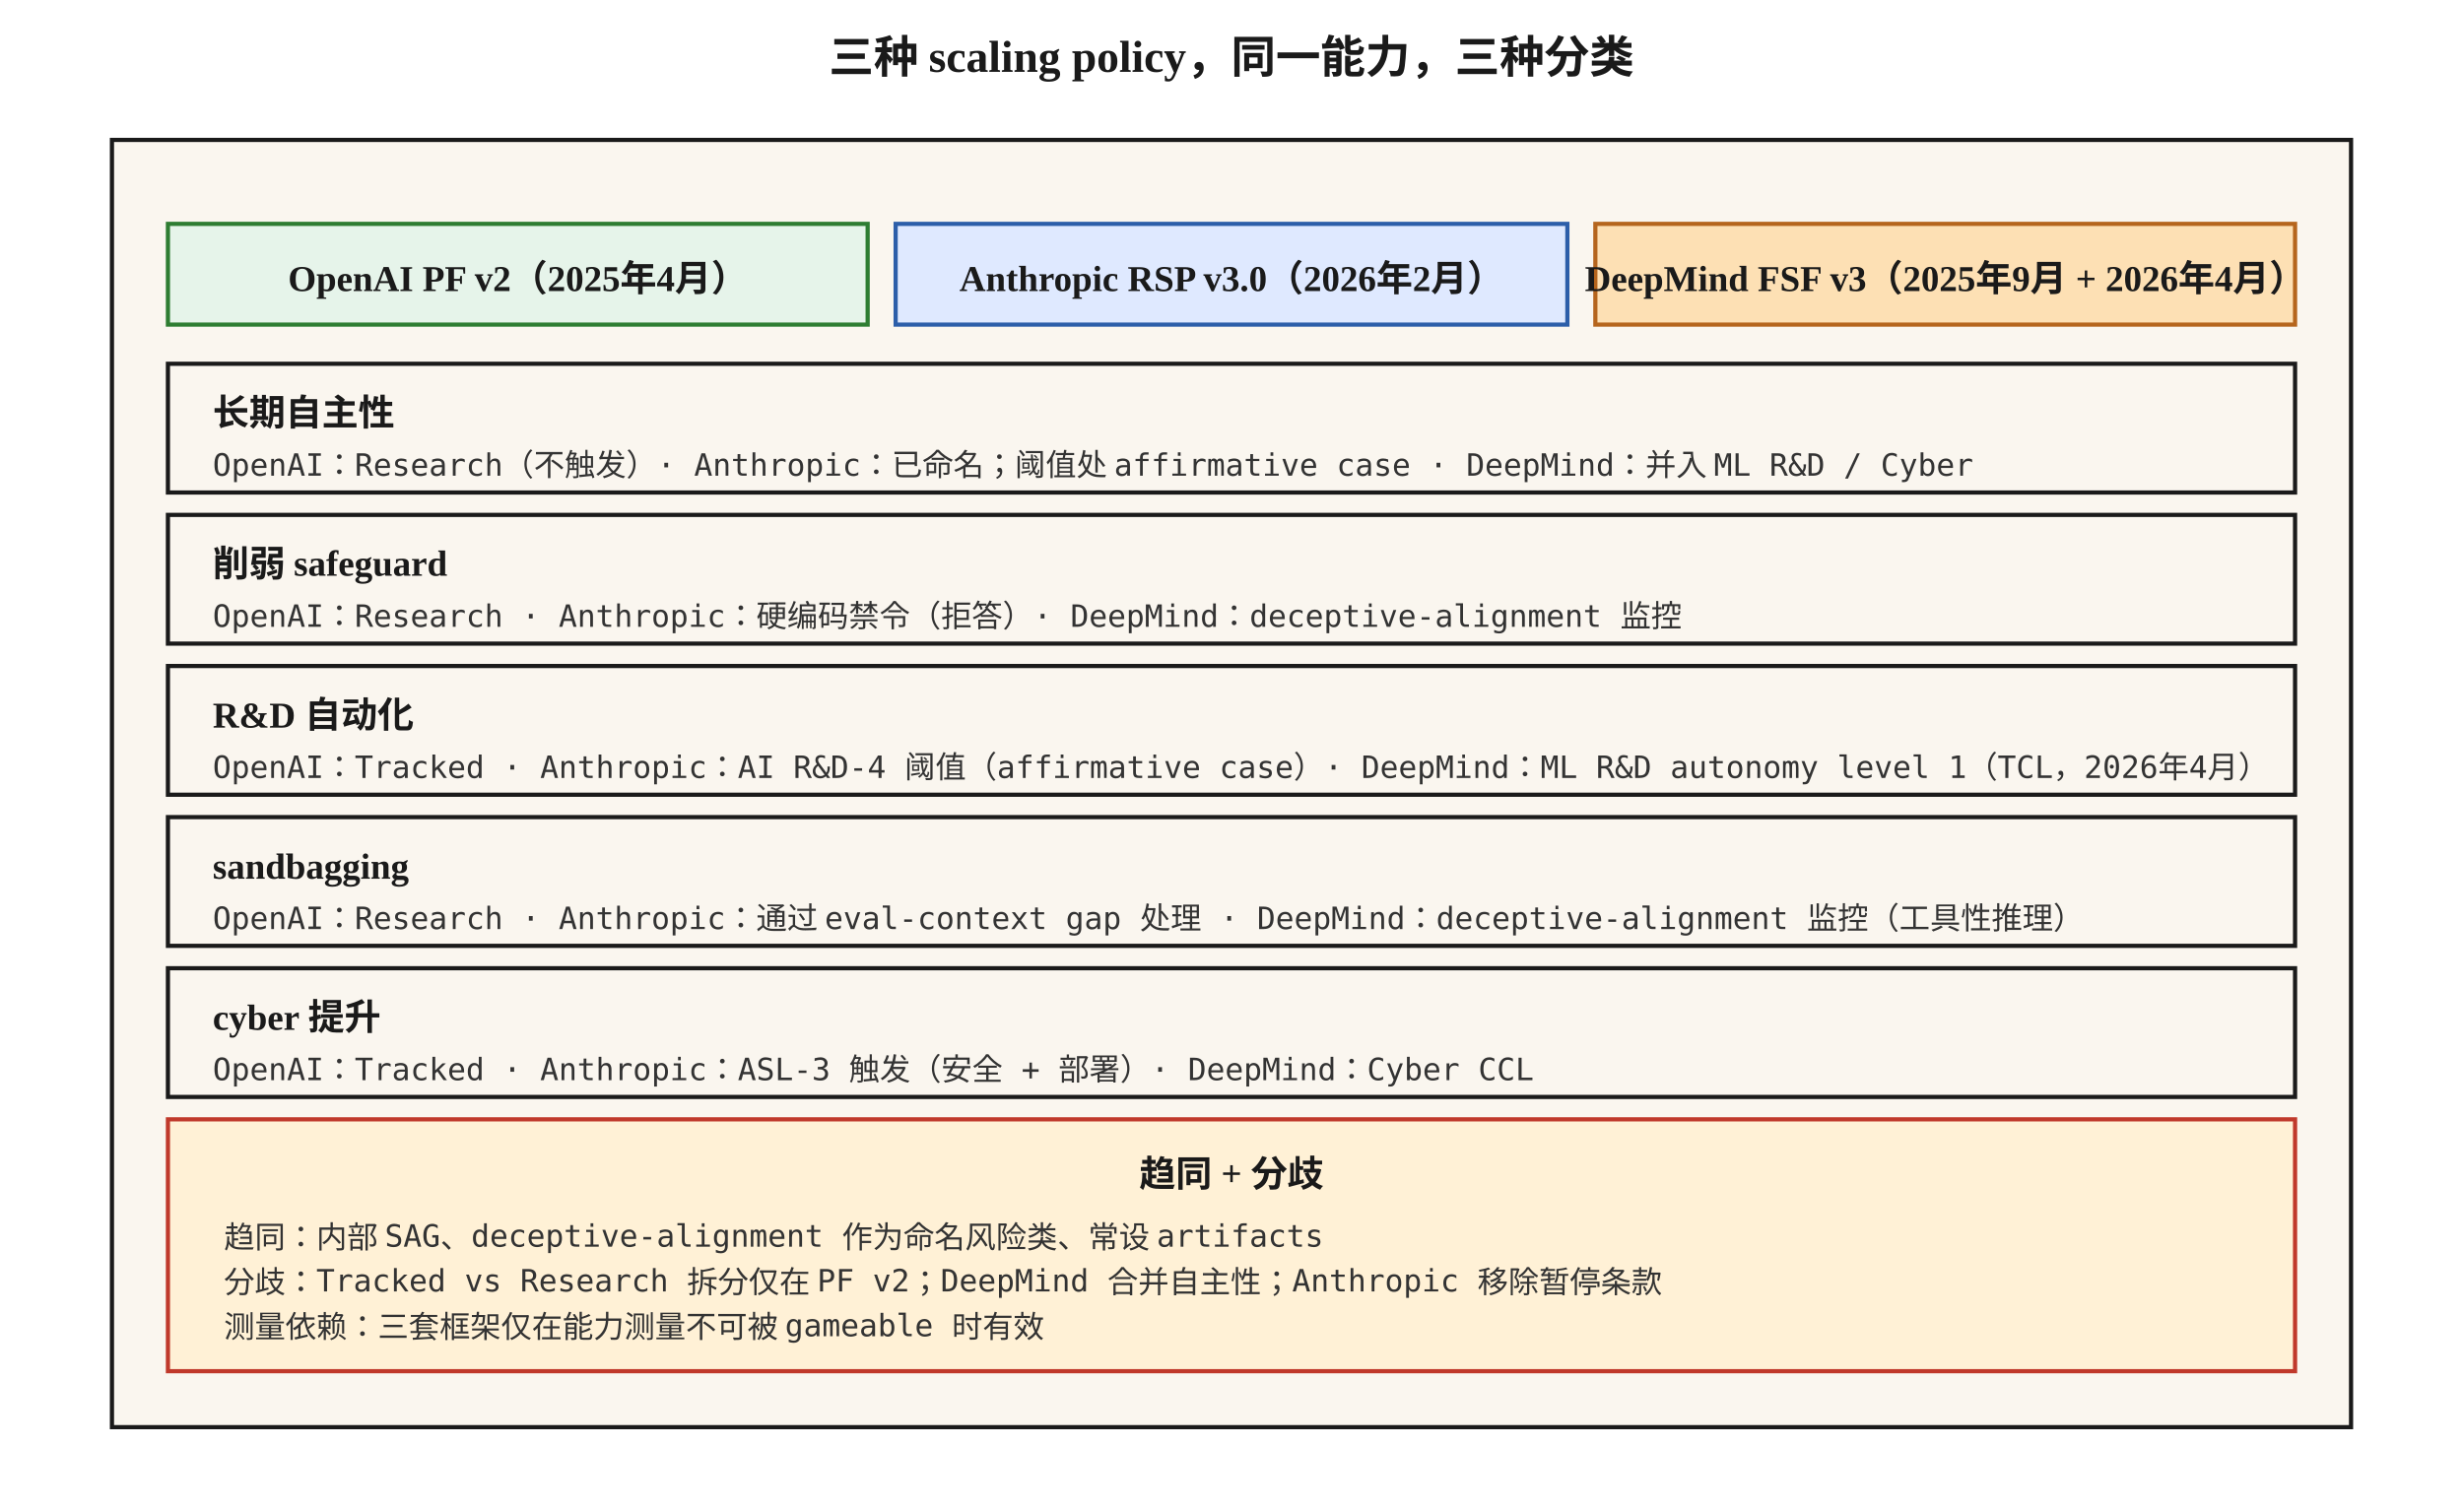
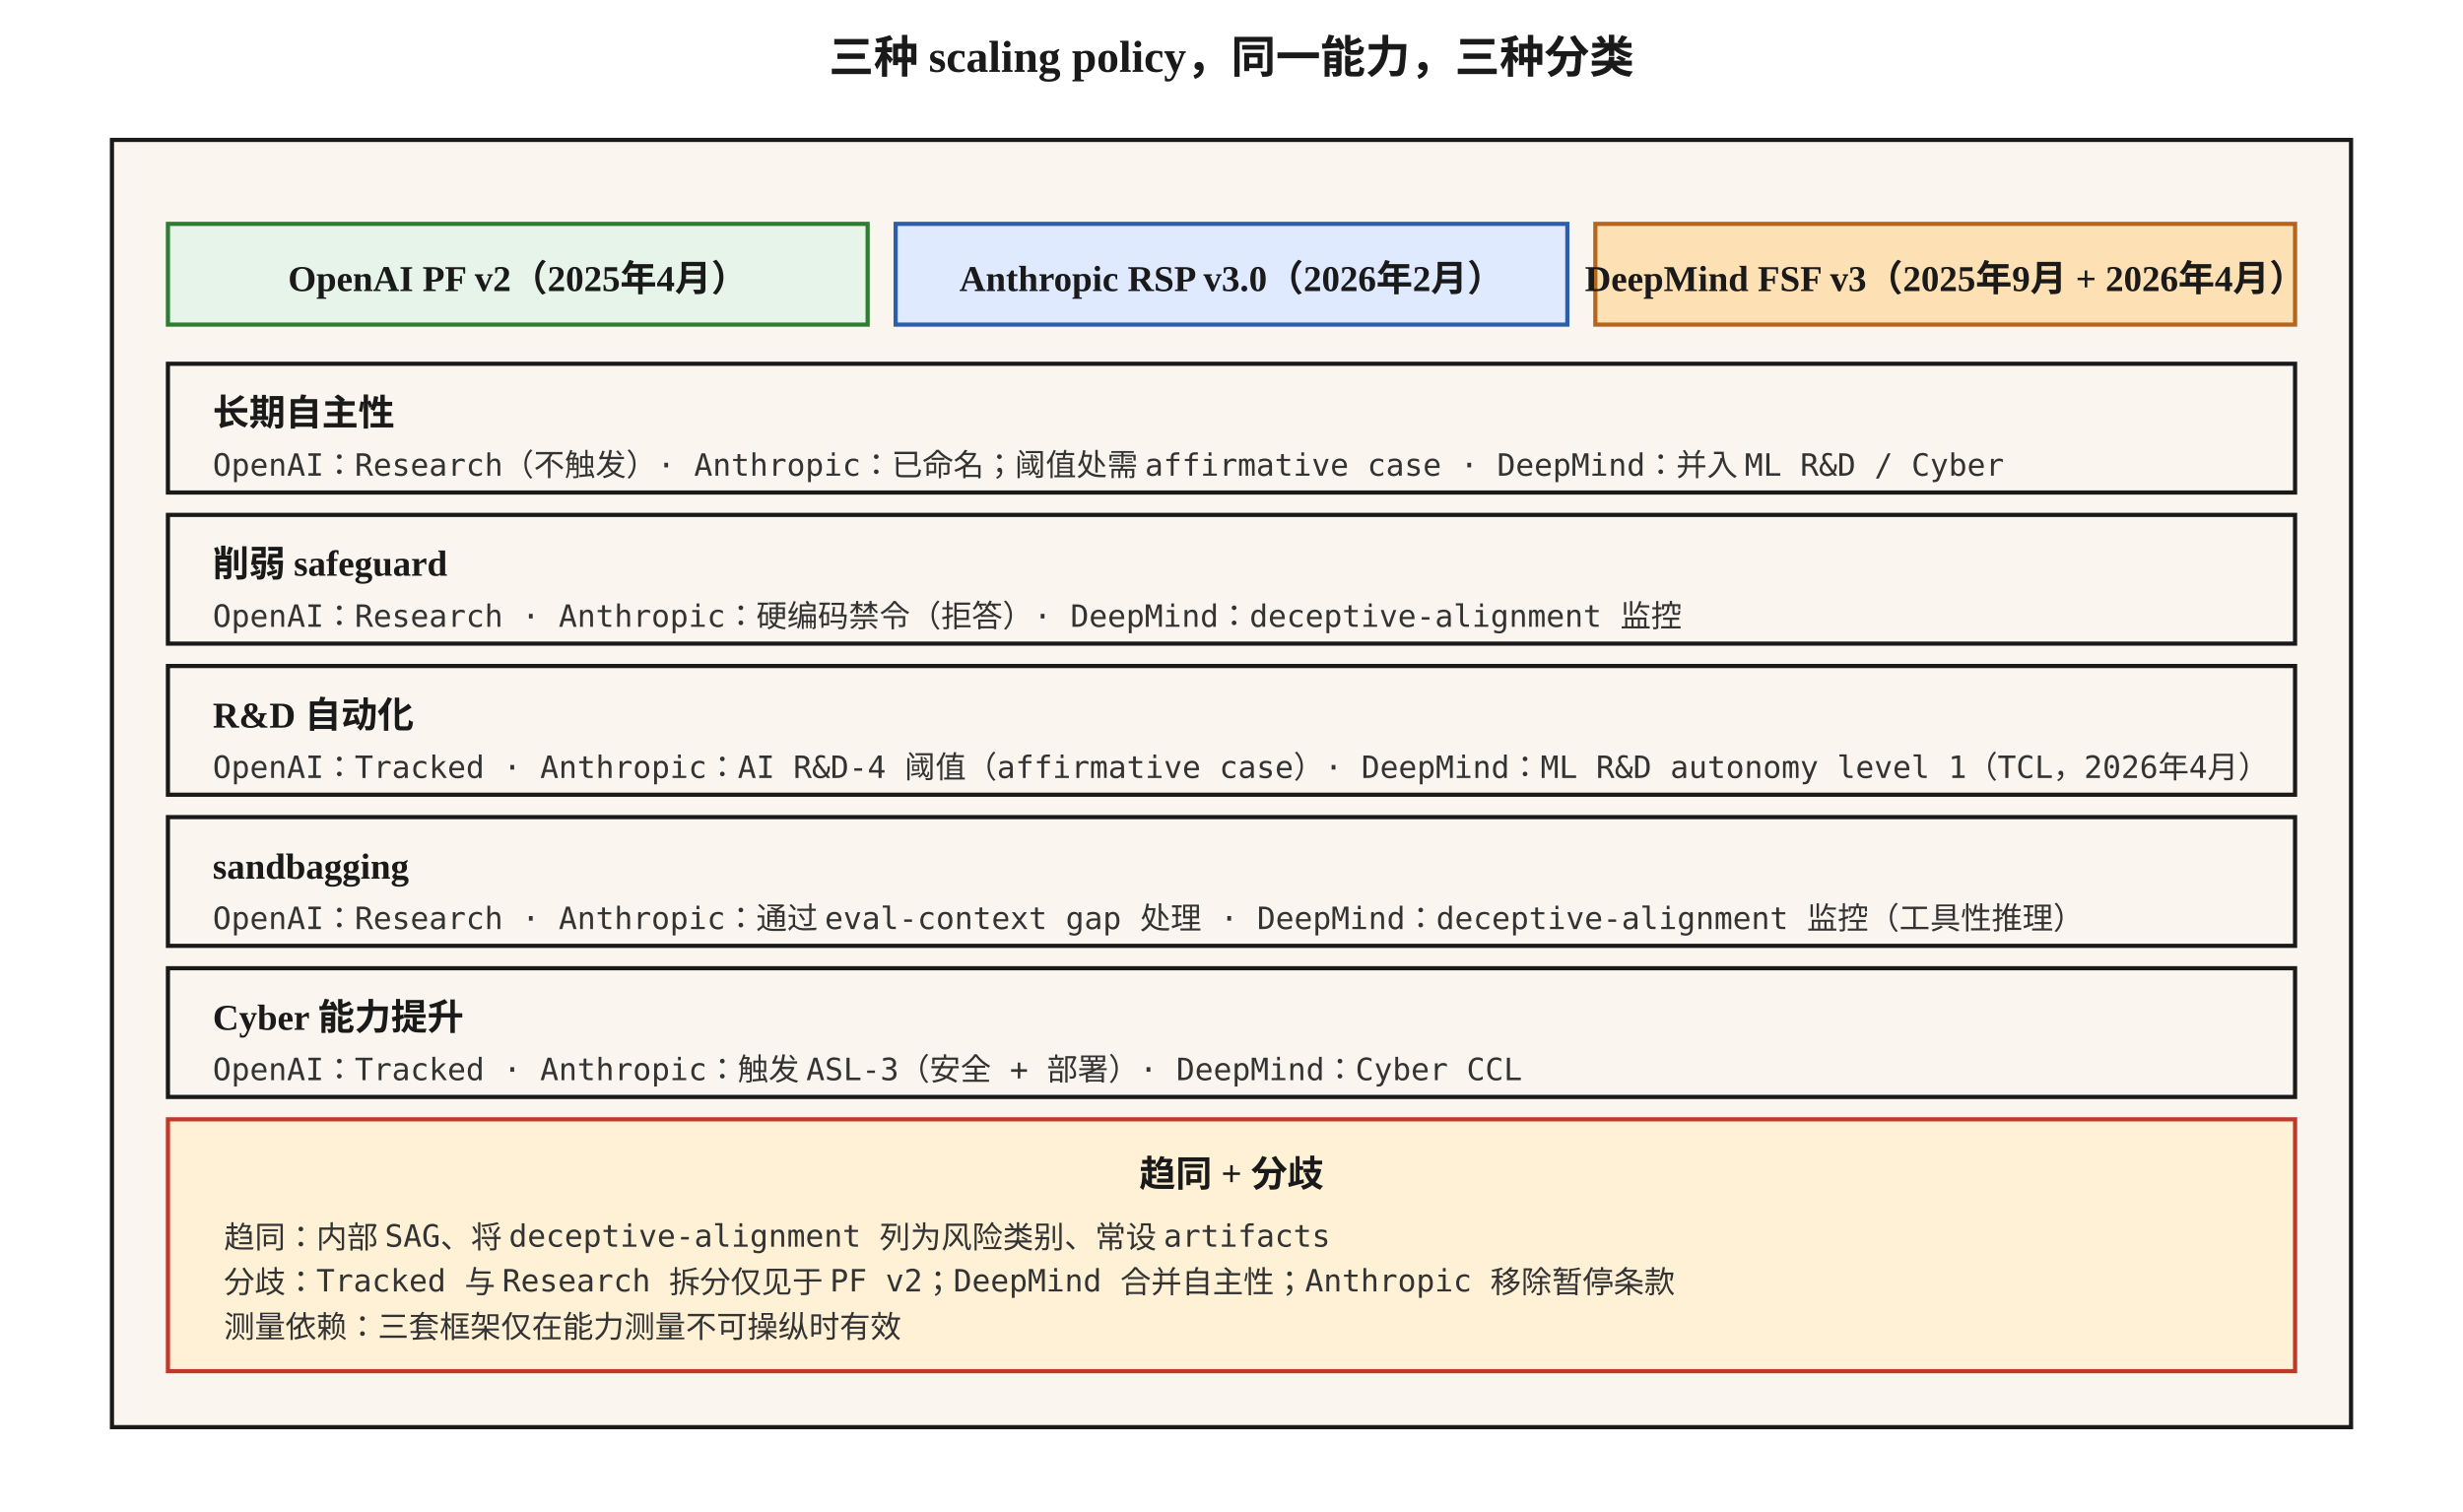
<svg xmlns="http://www.w3.org/2000/svg" viewBox="0 0 880 540" font-family="Georgia, 'Times New Roman', serif">
  <defs>
    <style>
      .box { fill: #faf6ef; stroke: #1a1a1a; stroke-width: 1.5; }
      .hot { fill: #fff1d6; stroke: #c0392b; stroke-width: 1.5; }
      .warn { fill: #fde0b4; stroke: #b5651d; stroke-width: 1.5; }
      .cool { fill: #e6f4ea; stroke: #2e7d32; stroke-width: 1.5; }
      .cold { fill: #dfe9ff; stroke: #2c5ea9; stroke-width: 1.5; }
      .label { font-size: 13px; font-weight: 600; fill: #1a1a1a; }
      .content { font-size: 11px; font-family: 'Menlo', monospace; fill: #333; }
      .small { font-size: 10px; font-family: 'Menlo', monospace; fill: #555; }
      .title { font-size: 16px; font-weight: 700; fill: #1a1a1a; }
    </style>
  </defs>
  <text x="440" y="26" text-anchor="middle" class="title">三种 scaling policy，同一能力，三种分类</text>
  <rect x="40" y="50" width="800" height="460" class="box" />
  <rect x="60" y="80" width="250" height="36" class="cool" />
  <text x="185" y="104" text-anchor="middle" class="label">OpenAI PF v2（2025年4月）</text>
  <rect x="320" y="80" width="240" height="36" class="cold" />
  <text x="440" y="104" text-anchor="middle" class="label">Anthropic RSP v3.0（2026年2月）</text>
  <rect x="570" y="80" width="250" height="36" class="warn" />
  <text x="695" y="104" text-anchor="middle" class="label">DeepMind FSF v3（2025年9月 + 2026年4月）</text>
  <rect x="60" y="130" width="760" height="46" class="box" />
  <text x="76" y="152" class="label">长期自主性</text>
-   <text x="76" y="170" class="content">OpenAI：Research（不触发）· Anthropic：已命名；阈值处 affirmative case · DeepMind：并入 ML R&amp;D / Cyber</text>
+   <text x="76" y="170" class="content">OpenAI：Research（不触发）· Anthropic：已命名；阈值处需 affirmative case · DeepMind：并入 ML R&amp;D / Cyber</text>
  <rect x="60" y="184" width="760" height="46" class="box" />
  <text x="76" y="206" class="label">削弱 safeguard</text>
  <text x="76" y="224" class="content">OpenAI：Research · Anthropic：硬编码禁令（拒答）· DeepMind：deceptive-alignment 监控</text>
  <rect x="60" y="238" width="760" height="46" class="box" />
  <text x="76" y="260" class="label">R&amp;D 自动化</text>
  <text x="76" y="278" class="content">OpenAI：Tracked · Anthropic：AI R&amp;D-4 阈值（affirmative case）· DeepMind：ML R&amp;D autonomy level 1（TCL，2026年4月）</text>
  <rect x="60" y="292" width="760" height="46" class="box" />
  <text x="76" y="314" class="label">sandbagging</text>
  <text x="76" y="332" class="content">OpenAI：Research · Anthropic：通过 eval-context gap 处理 · DeepMind：deceptive-alignment 监控（工具性推理）</text>
  <rect x="60" y="346" width="760" height="46" class="box" />
-   <text x="76" y="368" class="label">cyber 提升</text>
-   <text x="76" y="386" class="content">OpenAI：Tracked · Anthropic：ASL-3 触发（安全 + 部署）· DeepMind：Cyber CCL</text>
+   <text x="76" y="368" class="label">Cyber 能力提升</text>
+   <text x="76" y="386" class="content">OpenAI：Tracked · Anthropic：触发 ASL-3（安全 + 部署）· DeepMind：Cyber CCL</text>
  <rect x="60" y="400" width="760" height="90" class="hot" />
  <text x="440" y="424" text-anchor="middle" class="label">趋同 + 分歧</text>
-   <text x="80" y="446" class="content">趋同：内部 SAG、deceptive-alignment 作为命名风险类、常设 artifacts</text>
-   <text x="80" y="462" class="content">分歧：Tracked vs Research 拆分仅在 PF v2；DeepMind 合并自主性；Anthropic 移除暂停条款</text>
-   <text x="80" y="478" class="content">测量依赖：三套框架仅在能力测量不可被 gameable 时有效</text>
+   <text x="80" y="446" class="content">趋同：内部 SAG、将 deceptive-alignment 列为风险类别、常设 artifacts</text>
+   <text x="80" y="462" class="content">分歧：Tracked 与 Research 拆分仅见于 PF v2；DeepMind 合并自主性；Anthropic 移除暂停条款</text>
+   <text x="80" y="478" class="content">测量依赖：三套框架仅在能力测量不可操纵时有效</text>
</svg>
